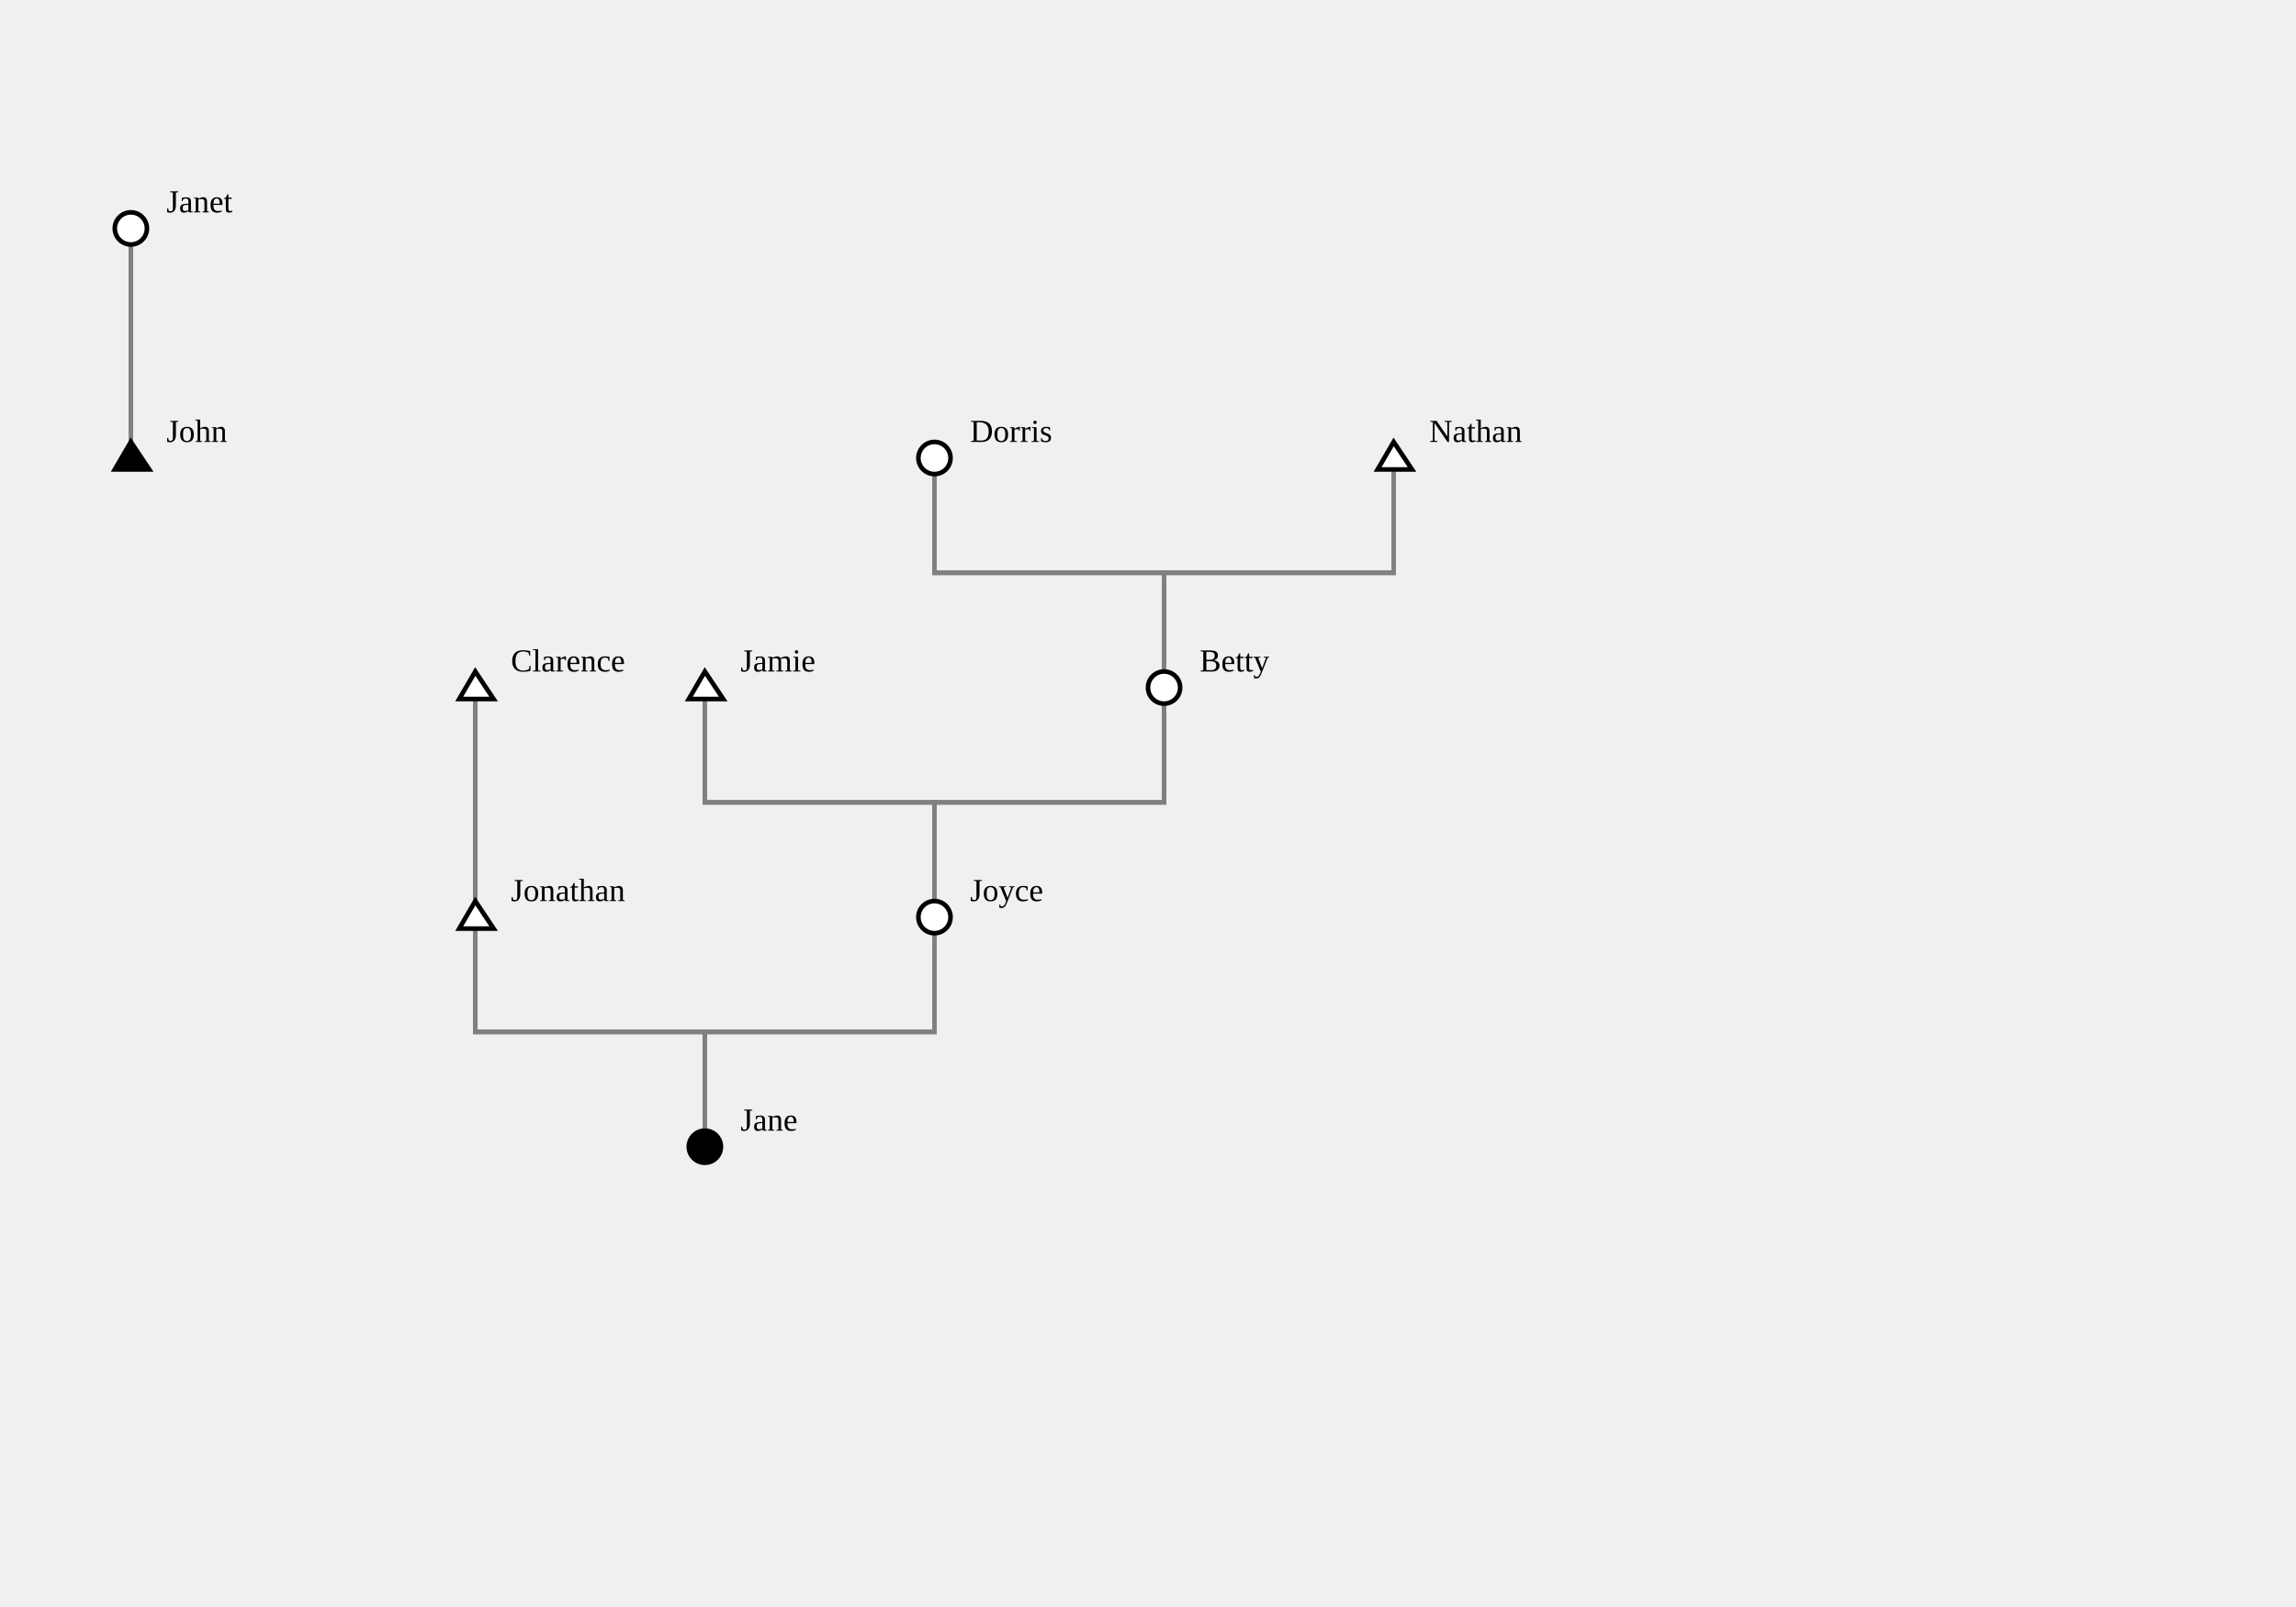
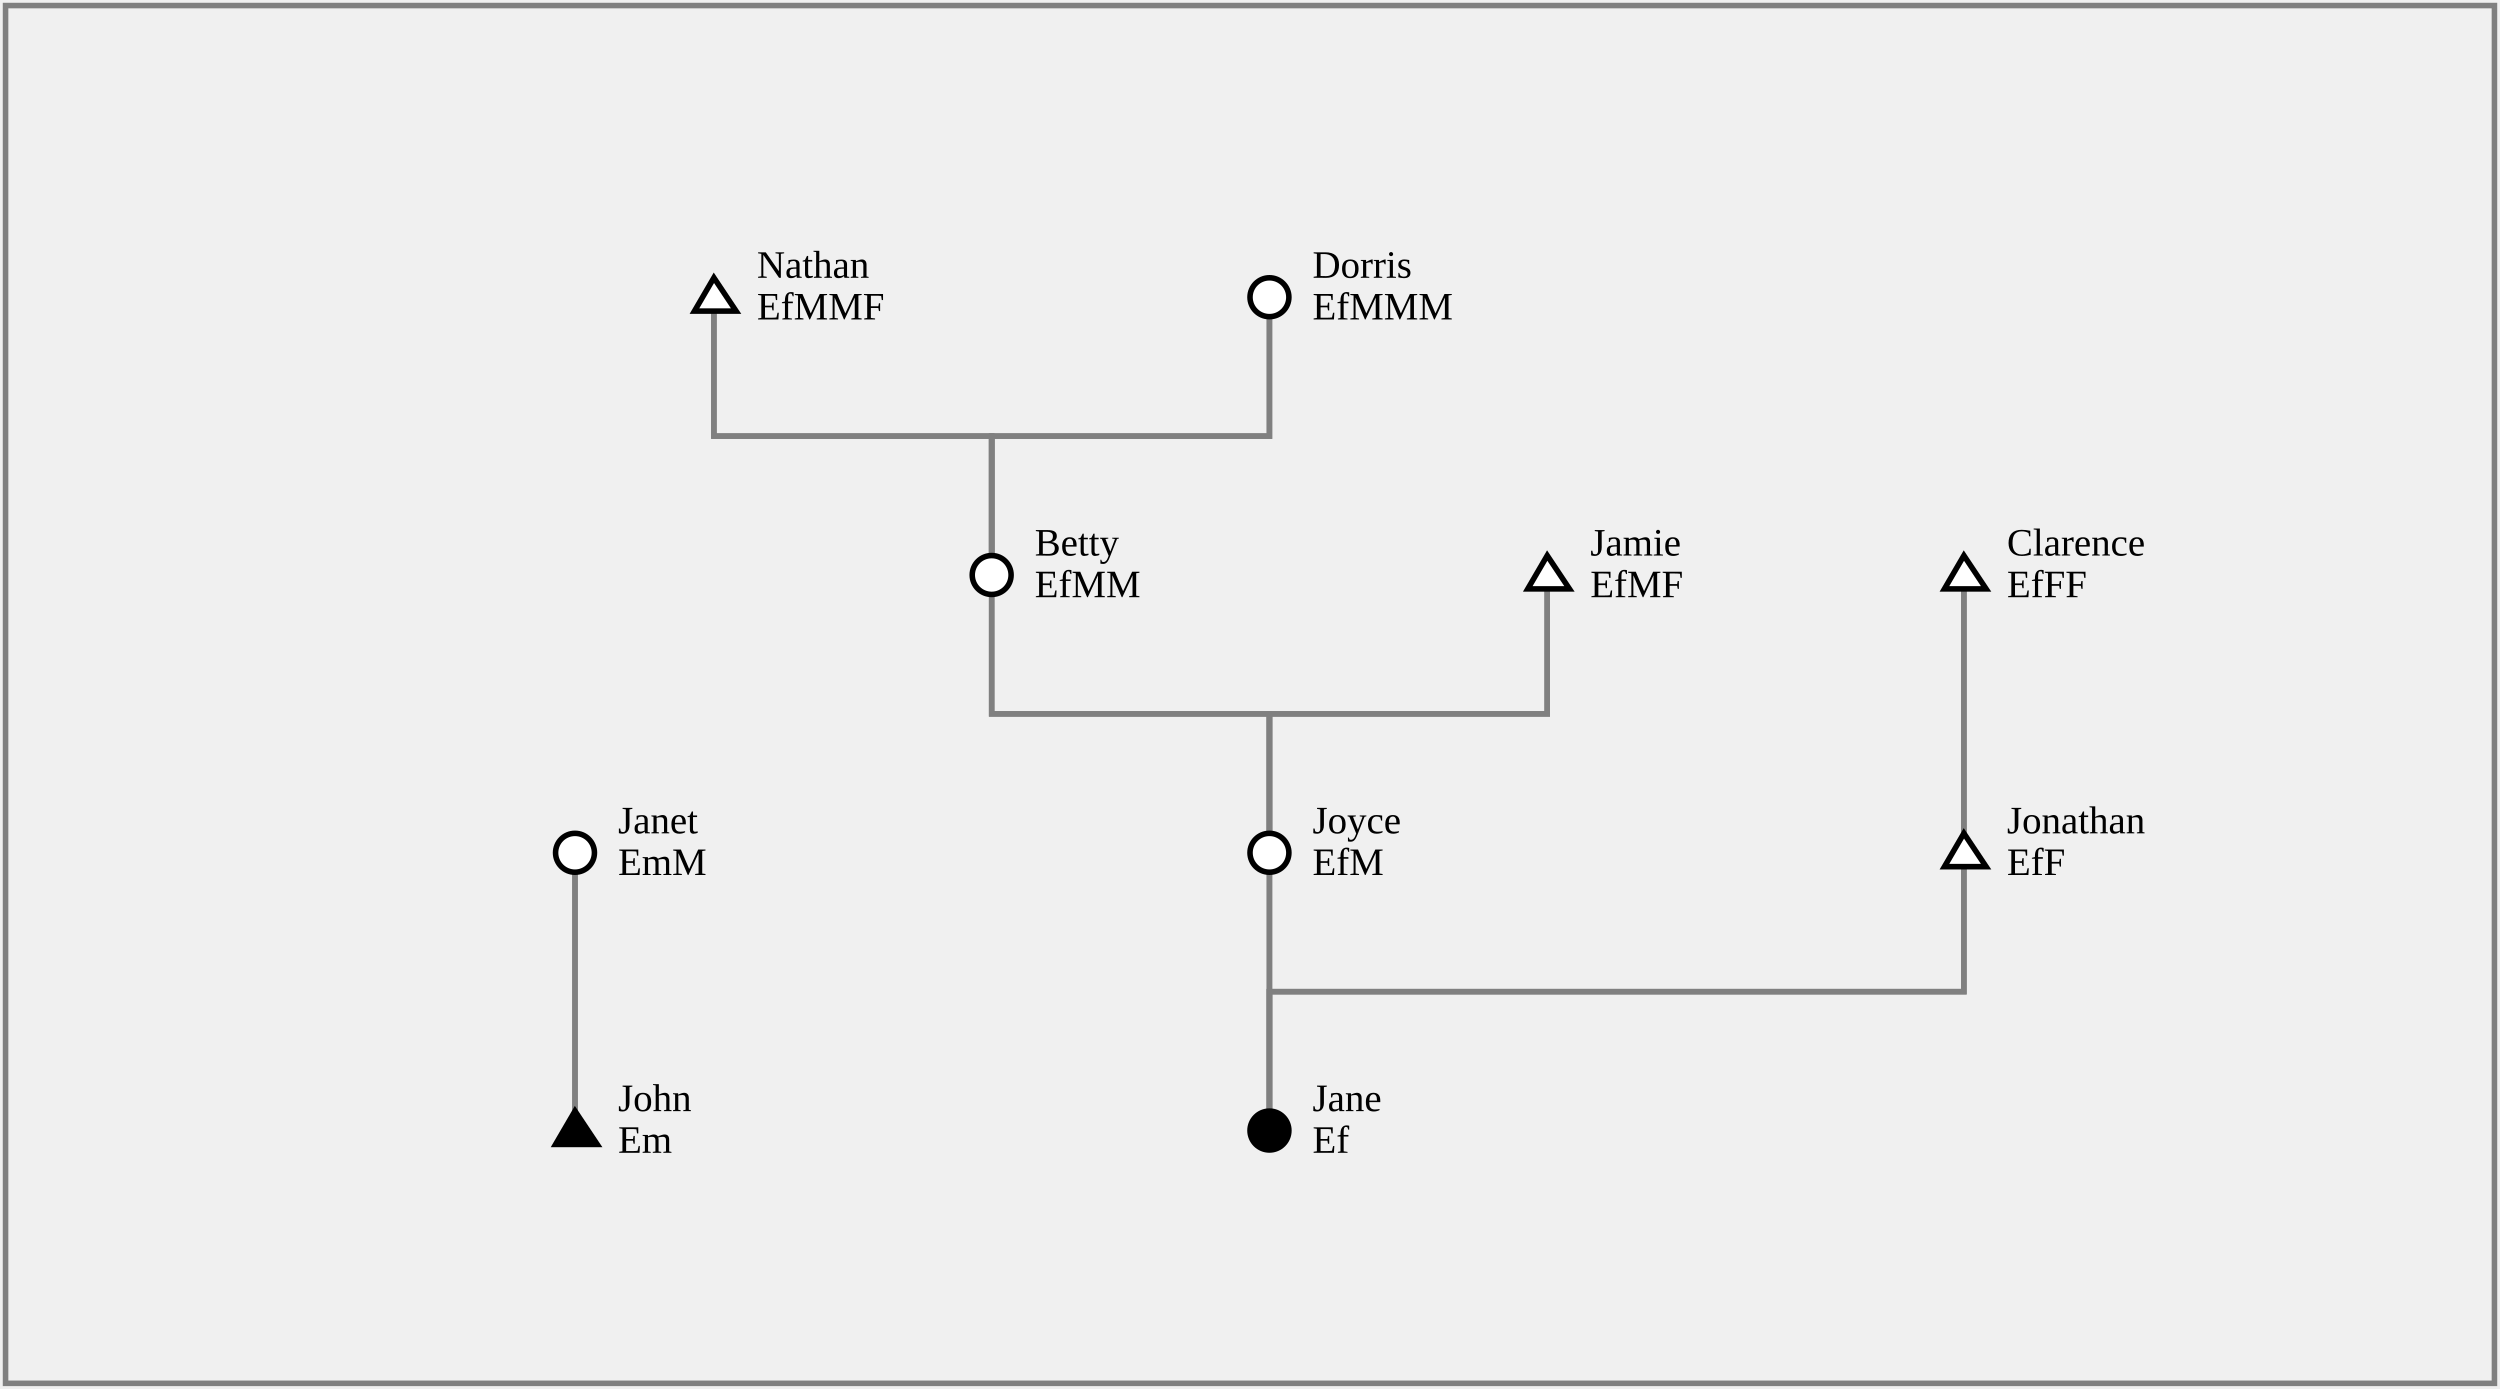
- <svg xmlns="http://www.w3.org/2000/svg" xmlns:ns1="kin" xmlns:ns3="http://mpi.nl/tla/kin" xmlns:xlink="http://www.w3.org/1999/xlink" contentScriptType="text/ecmascript" width="1000" zoomAndPan="magnify" contentStyleType="text/css" height="700" preserveAspectRatio="xMidYMid meet" version="1.0">
+ <svg xmlns="http://www.w3.org/2000/svg" xmlns:ns1="kin" xmlns:ns3="http://mpi.nl/tla/kin" xmlns:xlink="http://www.w3.org/1999/xlink" contentScriptType="text/ecmascript" width="900" zoomAndPan="magnify" contentStyleType="text/css" height="500" preserveAspectRatio="xMidYMid meet" version="1.0">
  <defs id="KinSymbols">
    <g id="circle">
      <circle r="7" stroke-width="2" height="15" cx="7" cy="7" stroke="black" />
    </g>
    <g id="square">
      <rect x="0" width="15" y="0" height="15" stroke-width="2" stroke="black" />
    </g>
    <g id="square45">
      <rect x="0" y="0" transform="rotate(-45 7 7)" width="15" height="15" stroke="black" stroke-width="2" />
    </g>
    <g id="rhombus">
      <rect x="0" y="0" transform="scale(1,2), rotate(-45 7 7)" width="15" height="15" stroke="black" stroke-width="2" />
    </g>
    <g id="union">
      <rect fill="white" x="0" width="15" y="0" height="15" stroke="none" />
      <line y2="2" stroke-width="5" x1="0" x2="15" y1="2" stroke="black" />
      <line y2="13" stroke-width="5" x1="0" x2="15" y1="13" stroke="black" />
    </g>
    <g id="triangle">
      <polygon points="7,0 0,12 15,12" stroke-width="2" stroke="black" />
    </g>
    <g id="equals">
      <polyline fill="white" stroke-width="2" points="21,14 -7,14 -7,0 21,0" stroke="black" />
    </g>
    <g id="cross">
      <polyline fill="none" stroke-width="2" points="0,0 14,14 7,7 0,14 14,0" stroke="black" />
    </g>
  </defs>
-   <g id="RelationGroup">
-     <g id="relation0">
-       <ns1:RelationEntities ego="EfMMM" lineType="sanguineLine" alter="EfMM" relationType="descendant" />
-       <defs>
-         <polyline fill="none" id="relation0Line" stroke-width="2" points="407.0,199.5 407.0,249.5 507.0,249.5 507.0,299.5" stroke="grey" />
-       </defs>
-       <use xlink:actuate="onLoad" xlink:type="simple" id="relation0Lineuse" xlink:show="embed" xlink:href="#relation0Line" />
-     </g>
-     <g id="relation1">
-       <ns1:RelationEntities ego="EfF" lineType="sanguineLine" alter="Ef" relationType="descendant" />
-       <defs>
-         <polyline fill="none" id="relation1Line" stroke-width="2" points="207.0,399.5 207.0,449.5 307.0,449.5 307.0,499.5" stroke="grey" />
-       </defs>
-       <use xlink:actuate="onLoad" xlink:type="simple" id="relation1Lineuse" xlink:show="embed" xlink:href="#relation1Line" />
-     </g>
-     <g id="relation2">
-       <ns1:RelationEntities ego="EfF" lineType="sanguineLine" alter="EfFF" relationType="ancestor" />
-       <defs>
-         <polyline fill="none" id="relation2Line" stroke-width="2" points="207.0,399.5 207.0,349.5 207.0,349.5 207.0,299.5" stroke="grey" />
-       </defs>
-       <use xlink:actuate="onLoad" xlink:type="simple" id="relation2Lineuse" xlink:show="embed" xlink:href="#relation2Line" />
-     </g>
-     <g id="relation3">
-       <ns1:RelationEntities ego="Em" lineType="sanguineLine" alter="EmM" relationType="ancestor" />
-       <defs>
-         <polyline fill="none" id="relation3Line" stroke-width="2" points="57.0,199.5 57.0,149.5 57.0,149.5 57.0,99.5" stroke="grey" />
-       </defs>
-       <use xlink:actuate="onLoad" xlink:type="simple" id="relation3Lineuse" xlink:show="embed" xlink:href="#relation3Line" />
-     </g>
-     <g id="relation4">
-       <ns1:RelationEntities ego="EfMM" lineType="sanguineLine" alter="EfM" relationType="descendant" />
-       <defs>
-         <polyline fill="none" id="relation4Line" stroke-width="2" points="507.0,299.5 507.0,349.5 407.0,349.5 407.0,399.5" stroke="grey" />
-       </defs>
-       <use xlink:actuate="onLoad" xlink:type="simple" id="relation4Lineuse" xlink:show="embed" xlink:href="#relation4Line" />
-     </g>
-     <g id="relation5">
-       <ns1:RelationEntities ego="EfMM" lineType="sanguineLine" alter="EfMMF" relationType="ancestor" />
-       <defs>
-         <polyline fill="none" id="relation5Line" stroke-width="2" points="507.0,299.5 507.0,249.5 607.0,249.5 607.0,199.5" stroke="grey" />
-       </defs>
-       <use xlink:actuate="onLoad" xlink:type="simple" id="relation5Lineuse" xlink:show="embed" xlink:href="#relation5Line" />
-     </g>
-     <g id="relation6">
-       <ns1:RelationEntities ego="EfMM" lineType="sanguineLine" alter="EfMMM" relationType="ancestor" />
-       <defs>
-         <polyline fill="none" id="relation6Line" stroke-width="2" points="507.0,299.5 507.0,249.5 407.0,249.5 407.0,199.5" stroke="grey" />
-       </defs>
-       <use xlink:actuate="onLoad" xlink:type="simple" id="relation6Lineuse" xlink:show="embed" xlink:href="#relation6Line" />
-     </g>
-     <g id="relation7">
-       <ns1:RelationEntities ego="EfFF" lineType="sanguineLine" alter="EfF" relationType="descendant" />
-       <defs>
-         <polyline fill="none" id="relation7Line" stroke-width="2" points="207.0,299.5 207.0,349.5 207.0,349.5 207.0,399.5" stroke="grey" />
-       </defs>
-       <use xlink:actuate="onLoad" xlink:type="simple" id="relation7Lineuse" xlink:show="embed" xlink:href="#relation7Line" />
-     </g>
-     <g id="relation8">
-       <ns1:RelationEntities ego="EfMMF" lineType="sanguineLine" alter="EfMM" relationType="descendant" />
-       <defs>
-         <polyline fill="none" id="relation8Line" stroke-width="2" points="607.0,199.5 607.0,249.5 507.0,249.5 507.0,299.5" stroke="grey" />
-       </defs>
-       <use xlink:actuate="onLoad" xlink:type="simple" id="relation8Lineuse" xlink:show="embed" xlink:href="#relation8Line" />
-     </g>
-     <g id="relation9">
-       <ns1:RelationEntities ego="EfM" lineType="sanguineLine" alter="Ef" relationType="descendant" />
-       <defs>
-         <polyline fill="none" id="relation9Line" stroke-width="2" points="407.0,399.5 407.0,449.5 307.0,449.5 307.0,499.5" stroke="grey" />
-       </defs>
-       <use xlink:actuate="onLoad" xlink:type="simple" id="relation9Lineuse" xlink:show="embed" xlink:href="#relation9Line" />
-     </g>
-     <g id="relation10">
-       <ns1:RelationEntities ego="EfM" lineType="sanguineLine" alter="EfMF" relationType="ancestor" />
-       <defs>
-         <polyline fill="none" id="relation10Line" stroke-width="2" points="407.0,399.5 407.0,349.5 307.0,349.5 307.0,299.5" stroke="grey" />
-       </defs>
-       <use xlink:actuate="onLoad" xlink:type="simple" id="relation10Lineuse" xlink:show="embed" xlink:href="#relation10Line" />
-     </g>
-     <g id="relation11">
-       <ns1:RelationEntities ego="EfM" lineType="sanguineLine" alter="EfMM" relationType="ancestor" />
-       <defs>
-         <polyline fill="none" id="relation11Line" stroke-width="2" points="407.0,399.5 407.0,349.5 507.0,349.5 507.0,299.5" stroke="grey" />
-       </defs>
-       <use xlink:actuate="onLoad" xlink:type="simple" id="relation11Lineuse" xlink:show="embed" xlink:href="#relation11Line" />
-     </g>
-     <g id="relation12">
-       <ns1:RelationEntities ego="EmM" lineType="sanguineLine" alter="Em" relationType="descendant" />
-       <defs>
-         <polyline fill="none" id="relation12Line" stroke-width="2" points="57.0,99.5 57.0,149.5 57.0,149.5 57.0,199.5" stroke="grey" />
-       </defs>
-       <use xlink:actuate="onLoad" xlink:type="simple" id="relation12Lineuse" xlink:show="embed" xlink:href="#relation12Line" />
-     </g>
-     <g id="relation13">
-       <ns1:RelationEntities ego="Ef" lineType="sanguineLine" alter="EfM" relationType="ancestor" />
-       <defs>
-         <polyline fill="none" id="relation13Line" stroke-width="2" points="307.0,499.5 307.0,449.5 407.0,449.5 407.0,399.5" stroke="grey" />
-       </defs>
-       <use xlink:actuate="onLoad" xlink:type="simple" id="relation13Lineuse" xlink:show="embed" xlink:href="#relation13Line" />
-     </g>
-     <g id="relation14">
-       <ns1:RelationEntities ego="Ef" lineType="sanguineLine" alter="EfF" relationType="ancestor" />
-       <defs>
-         <polyline fill="none" id="relation14Line" stroke-width="2" points="307.0,499.5 307.0,449.5 207.0,449.5 207.0,399.5" stroke="grey" />
-       </defs>
-       <use xlink:actuate="onLoad" xlink:type="simple" id="relation14Lineuse" xlink:show="embed" xlink:href="#relation14Line" />
-     </g>
-     <g id="relation15">
-       <ns1:RelationEntities ego="EfMF" lineType="sanguineLine" alter="EfM" relationType="descendant" />
-       <defs>
-         <polyline fill="none" id="relation15Line" stroke-width="2" points="307.0,299.5 307.0,349.5 407.0,349.5 407.0,399.5" stroke="grey" />
-       </defs>
-       <use xlink:actuate="onLoad" xlink:type="simple" id="relation15Lineuse" xlink:show="embed" xlink:href="#relation15Line" />
-     </g>
+   <g id="DiagramGroup" transform="translate(250, 300)">
+     <g id="GraphicsGroup" />
+     <g id="RelationGroup">
+       <g id="relation0">
+         <ns1:RelationEntities ns1:ego="tid_05e7a7a338a870db63e9c785c0dd9cd4" ns1:lineType="sanguineLine" ns1:alter="tid_2aaf9aa1260c9accfb61f2ef93495506" ns1:relationType="descendant" />
+         <defs>
+           <polyline fill="none" id="relation0Line" stroke-width="2" points="7,-193 7,-143 107,-143 107,-93 " stroke="grey" />
+         </defs>
+         <use xlink:actuate="onLoad" xlink:type="simple" id="relation0Lineuse" xlink:show="embed" xlink:href="#relation0Line" />
+       </g>
+       <g id="relation1">
+         <ns1:RelationEntities ns1:ego="tid_97ea1a9e9963e004d0446e285586c2f3" ns1:lineType="sanguineLine" ns1:alter="tid_40d704b49735547b6581978331e37b9f" ns1:relationType="descendant" />
+         <defs>
+           <polyline fill="none" id="relation1Line" stroke-width="2" points="207,7 207,57 207,57 207,107 " stroke="grey" />
+         </defs>
+         <use xlink:actuate="onLoad" xlink:type="simple" id="relation1Lineuse" xlink:show="embed" xlink:href="#relation1Line" />
+       </g>
+       <g id="relation2">
+         <ns1:RelationEntities ns1:ego="tid_97ea1a9e9963e004d0446e285586c2f3" ns1:lineType="sanguineLine" ns1:alter="tid_0d73fd2a1544686ea95a45c230e7fbc9" ns1:relationType="ancestor" />
+         <defs>
+           <polyline fill="none" id="relation2Line" stroke-width="2" points="207,7 207,-43 307,-43 307,-93 " stroke="grey" />
+         </defs>
+         <use xlink:actuate="onLoad" xlink:type="simple" id="relation2Lineuse" xlink:show="embed" xlink:href="#relation2Line" />
+       </g>
+       <g id="relation3">
+         <ns1:RelationEntities ns1:ego="tid_97ea1a9e9963e004d0446e285586c2f3" ns1:lineType="sanguineLine" ns1:alter="tid_2aaf9aa1260c9accfb61f2ef93495506" ns1:relationType="ancestor" />
+         <defs>
+           <polyline fill="none" id="relation3Line" stroke-width="2" points="207,7 207,-43 107,-43 107,-93 " stroke="grey" />
+         </defs>
+         <use xlink:actuate="onLoad" xlink:type="simple" id="relation3Lineuse" xlink:show="embed" xlink:href="#relation3Line" />
+       </g>
+       <g id="relation4">
+         <ns1:RelationEntities ns1:ego="tid_40d704b49735547b6581978331e37b9f" ns1:lineType="sanguineLine" ns1:alter="tid_97ea1a9e9963e004d0446e285586c2f3" ns1:relationType="ancestor" />
+         <defs>
+           <polyline fill="none" id="relation4Line" stroke-width="2" points="207,107 207,57 207,57 207,7 " stroke="grey" />
+         </defs>
+         <use xlink:actuate="onLoad" xlink:type="simple" id="relation4Lineuse" xlink:show="embed" xlink:href="#relation4Line" />
+       </g>
+       <g id="relation5">
+         <ns1:RelationEntities ns1:ego="tid_40d704b49735547b6581978331e37b9f" ns1:lineType="sanguineLine" ns1:alter="tid_9e935fabbeac6a0ca0713233363a87bc" ns1:relationType="ancestor" />
+         <defs>
+           <polyline fill="none" id="relation5Line" stroke-width="2" points="207,107 207,57 457,57 457,7 " stroke="grey" />
+         </defs>
+         <use xlink:actuate="onLoad" xlink:type="simple" id="relation5Lineuse" xlink:show="embed" xlink:href="#relation5Line" />
+       </g>
+       <g id="relation6">
+         <ns1:RelationEntities ns1:ego="tid_9e935fabbeac6a0ca0713233363a87bc" ns1:lineType="sanguineLine" ns1:alter="tid_40d704b49735547b6581978331e37b9f" ns1:relationType="descendant" />
+         <defs>
+           <polyline fill="none" id="relation6Line" stroke-width="2" points="457,7 457,57 207,57 207,107 " stroke="grey" />
+         </defs>
+         <use xlink:actuate="onLoad" xlink:type="simple" id="relation6Lineuse" xlink:show="embed" xlink:href="#relation6Line" />
+       </g>
+       <g id="relation7">
+         <ns1:RelationEntities ns1:ego="tid_9e935fabbeac6a0ca0713233363a87bc" ns1:lineType="sanguineLine" ns1:alter="tid_46b13185378c62a7c710db91e9eecebf" ns1:relationType="ancestor" />
+         <defs>
+           <polyline fill="none" id="relation7Line" stroke-width="2" points="457,7 457,-43 457,-43 457,-93 " stroke="grey" />
+         </defs>
+         <use xlink:actuate="onLoad" xlink:type="simple" id="relation7Lineuse" xlink:show="embed" xlink:href="#relation7Line" />
+       </g>
+       <g id="relation8">
+         <ns1:RelationEntities ns1:ego="tid_cdb5b6b8d709d8865aa5e7497ed9c487" ns1:lineType="sanguineLine" ns1:alter="tid_2aaf9aa1260c9accfb61f2ef93495506" ns1:relationType="descendant" />
+         <defs>
+           <polyline fill="none" id="relation8Line" stroke-width="2" points="207,-193 207,-143 107,-143 107,-93 " stroke="grey" />
+         </defs>
+         <use xlink:actuate="onLoad" xlink:type="simple" id="relation8Lineuse" xlink:show="embed" xlink:href="#relation8Line" />
+       </g>
+       <g id="relation9">
+         <ns1:RelationEntities ns1:ego="tid_2aaf9aa1260c9accfb61f2ef93495506" ns1:lineType="sanguineLine" ns1:alter="tid_97ea1a9e9963e004d0446e285586c2f3" ns1:relationType="descendant" />
+         <defs>
+           <polyline fill="none" id="relation9Line" stroke-width="2" points="107,-93 107,-43 207,-43 207,7 " stroke="grey" />
+         </defs>
+         <use xlink:actuate="onLoad" xlink:type="simple" id="relation9Lineuse" xlink:show="embed" xlink:href="#relation9Line" />
+       </g>
+       <g id="relation10">
+         <ns1:RelationEntities ns1:ego="tid_2aaf9aa1260c9accfb61f2ef93495506" ns1:lineType="sanguineLine" ns1:alter="tid_05e7a7a338a870db63e9c785c0dd9cd4" ns1:relationType="ancestor" />
+         <defs>
+           <polyline fill="none" id="relation10Line" stroke-width="2" points="107,-93 107,-143 7,-143 7,-193 " stroke="grey" />
+         </defs>
+         <use xlink:actuate="onLoad" xlink:type="simple" id="relation10Lineuse" xlink:show="embed" xlink:href="#relation10Line" />
+       </g>
+       <g id="relation11">
+         <ns1:RelationEntities ns1:ego="tid_2aaf9aa1260c9accfb61f2ef93495506" ns1:lineType="sanguineLine" ns1:alter="tid_cdb5b6b8d709d8865aa5e7497ed9c487" ns1:relationType="ancestor" />
+         <defs>
+           <polyline fill="none" id="relation11Line" stroke-width="2" points="107,-93 107,-143 207,-143 207,-193 " stroke="grey" />
+         </defs>
+         <use xlink:actuate="onLoad" xlink:type="simple" id="relation11Lineuse" xlink:show="embed" xlink:href="#relation11Line" />
+       </g>
+       <g id="relation12">
+         <ns1:RelationEntities ns1:ego="tid_f91e4c5a6597678aab062196d90873dc" ns1:lineType="sanguineLine" ns1:alter="tid_fe048c72b4270e258b68215beb5ce79a" ns1:relationType="descendant" />
+         <defs>
+           <polyline fill="none" id="relation12Line" stroke-width="2" points="-43,7 -43,57 -43,57 -43,107 " stroke="grey" />
+         </defs>
+         <use xlink:actuate="onLoad" xlink:type="simple" id="relation12Lineuse" xlink:show="embed" xlink:href="#relation12Line" />
+       </g>
+       <g id="relation13">
+         <ns1:RelationEntities ns1:ego="tid_0d73fd2a1544686ea95a45c230e7fbc9" ns1:lineType="sanguineLine" ns1:alter="tid_97ea1a9e9963e004d0446e285586c2f3" ns1:relationType="descendant" />
+         <defs>
+           <polyline fill="none" id="relation13Line" stroke-width="2" points="307,-93 307,-43 207,-43 207,7 " stroke="grey" />
+         </defs>
+         <use xlink:actuate="onLoad" xlink:type="simple" id="relation13Lineuse" xlink:show="embed" xlink:href="#relation13Line" />
+       </g>
+       <g id="relation14">
+         <ns1:RelationEntities ns1:ego="tid_fe048c72b4270e258b68215beb5ce79a" ns1:lineType="sanguineLine" ns1:alter="tid_f91e4c5a6597678aab062196d90873dc" ns1:relationType="ancestor" />
+         <defs>
+           <polyline fill="none" id="relation14Line" stroke-width="2" points="-43,107 -43,57 -43,57 -43,7 " stroke="grey" />
+         </defs>
+         <use xlink:actuate="onLoad" xlink:type="simple" id="relation14Lineuse" xlink:show="embed" xlink:href="#relation14Line" />
+       </g>
+       <g id="relation15">
+         <ns1:RelationEntities ns1:ego="tid_46b13185378c62a7c710db91e9eecebf" ns1:lineType="sanguineLine" ns1:alter="tid_9e935fabbeac6a0ca0713233363a87bc" ns1:relationType="descendant" />
+         <defs>
+           <polyline fill="none" id="relation15Line" stroke-width="2" points="457,-93 457,-43 457,-43 457,7 " stroke="grey" />
+         </defs>
+         <use xlink:actuate="onLoad" xlink:type="simple" id="relation15Lineuse" xlink:show="embed" xlink:href="#relation15Line" />
+       </g>
+     </g>
+     <g id="EntityGroup">
+       <g id="tid_05e7a7a338a870db63e9c785c0dd9cd4" ns3:kintype="EfMMF" transform="translate(0.0, -200.0)" ns3:path="">
+         <use fill="white" xlink:href="#triangle" xlink:type="simple" xlink:actuate="onLoad" id="tid_05e7a7a338a870db63e9c785c0dd9cd4:symbol" stroke="black" xlink:show="embed" stroke-width="2" />
+         <text x="22.5" fill="black" font-size="14" stroke-width="0" y="0">Nathan</text>
+         <text x="22.5" fill="black" font-size="14" stroke-width="0" y="15">EfMMF</text>
+       </g>
+       <g id="tid_97ea1a9e9963e004d0446e285586c2f3" ns3:kintype="EfM" transform="translate(200.0, 0.0)" ns3:path="">
+         <use fill="white" xlink:href="#circle" xlink:type="simple" xlink:actuate="onLoad" id="tid_97ea1a9e9963e004d0446e285586c2f3:symbol" stroke="black" xlink:show="embed" stroke-width="2" />
+         <text x="22.5" fill="black" font-size="14" stroke-width="0" y="0">Joyce</text>
+         <text x="22.5" fill="black" font-size="14" stroke-width="0" y="15">EfM</text>
+       </g>
+       <g id="tid_40d704b49735547b6581978331e37b9f" ns3:kintype="Ef" transform="translate(200.0, 100.0)" ns3:path="">
+         <use fill="black" xlink:href="#circle" xlink:type="simple" xlink:actuate="onLoad" id="tid_40d704b49735547b6581978331e37b9f:symbol" stroke="black" xlink:show="embed" stroke-width="2" />
+         <text x="22.5" fill="black" font-size="14" stroke-width="0" y="0">Jane</text>
+         <text x="22.5" fill="black" font-size="14" stroke-width="0" y="15">Ef</text>
+       </g>
+       <g id="tid_9e935fabbeac6a0ca0713233363a87bc" ns3:kintype="EfF" transform="translate(450.0, 0.0)" ns3:path="">
+         <use fill="white" xlink:href="#triangle" xlink:type="simple" xlink:actuate="onLoad" id="tid_9e935fabbeac6a0ca0713233363a87bc:symbol" stroke="black" xlink:show="embed" stroke-width="2" />
+         <text x="22.5" fill="black" font-size="14" stroke-width="0" y="0">Jonathan</text>
+         <text x="22.5" fill="black" font-size="14" stroke-width="0" y="15">EfF</text>
+       </g>
+       <g id="tid_cdb5b6b8d709d8865aa5e7497ed9c487" ns3:kintype="EfMMM" transform="translate(200.0, -200.0)" ns3:path="">
+         <use fill="white" xlink:href="#circle" xlink:type="simple" xlink:actuate="onLoad" id="tid_cdb5b6b8d709d8865aa5e7497ed9c487:symbol" stroke="black" xlink:show="embed" stroke-width="2" />
+         <text x="22.5" fill="black" font-size="14" stroke-width="0" y="0">Dorris</text>
+         <text x="22.5" fill="black" font-size="14" stroke-width="0" y="15">EfMMM</text>
+       </g>
+       <g id="tid_2aaf9aa1260c9accfb61f2ef93495506" ns3:kintype="EfMM" transform="translate(100.0, -100.0)" ns3:path="">
+         <use fill="white" xlink:href="#circle" xlink:type="simple" xlink:actuate="onLoad" id="tid_2aaf9aa1260c9accfb61f2ef93495506:symbol" stroke="black" xlink:show="embed" stroke-width="2" />
+         <text x="22.5" fill="black" font-size="14" stroke-width="0" y="0">Betty</text>
+         <text x="22.5" fill="black" font-size="14" stroke-width="0" y="15">EfMM</text>
+       </g>
+       <g id="tid_f91e4c5a6597678aab062196d90873dc" ns3:kintype="EmM" transform="translate(-50.0, 0.0)" ns3:path="">
+         <use fill="white" xlink:href="#circle" xlink:type="simple" xlink:actuate="onLoad" id="tid_f91e4c5a6597678aab062196d90873dc:symbol" stroke="black" xlink:show="embed" stroke-width="2" />
+         <text x="22.5" fill="black" font-size="14" stroke-width="0" y="0">Janet</text>
+         <text x="22.5" fill="black" font-size="14" stroke-width="0" y="15">EmM</text>
+       </g>
+       <g id="tid_0d73fd2a1544686ea95a45c230e7fbc9" ns3:kintype="EfMF" transform="translate(300.0, -100.0)" ns3:path="">
+         <use fill="white" xlink:href="#triangle" xlink:type="simple" xlink:actuate="onLoad" id="tid_0d73fd2a1544686ea95a45c230e7fbc9:symbol" stroke="black" xlink:show="embed" stroke-width="2" />
+         <text x="22.5" fill="black" font-size="14" stroke-width="0" y="0">Jamie</text>
+         <text x="22.5" fill="black" font-size="14" stroke-width="0" y="15">EfMF</text>
+       </g>
+       <g id="tid_fe048c72b4270e258b68215beb5ce79a" ns3:kintype="Em" transform="translate(-50.0, 100.0)" ns3:path="">
+         <use fill="black" xlink:href="#triangle" xlink:type="simple" xlink:actuate="onLoad" id="tid_fe048c72b4270e258b68215beb5ce79a:symbol" stroke="black" xlink:show="embed" stroke-width="2" />
+         <text x="22.5" fill="black" font-size="14" stroke-width="0" y="0">John</text>
+         <text x="22.5" fill="black" font-size="14" stroke-width="0" y="15">Em</text>
+       </g>
+       <g id="tid_46b13185378c62a7c710db91e9eecebf" ns3:kintype="EfFF" transform="translate(450.0, -100.0)" ns3:path="">
+         <use fill="white" xlink:href="#triangle" xlink:type="simple" xlink:actuate="onLoad" id="tid_46b13185378c62a7c710db91e9eecebf:symbol" stroke="black" xlink:show="embed" stroke-width="2" />
+         <text x="22.5" fill="black" font-size="14" stroke-width="0" y="0">Clarence</text>
+         <text x="22.5" fill="black" font-size="14" stroke-width="0" y="15">EfFF</text>
+       </g>
+     </g>
+     <g id="LabelsGroup" />
+     <rect x="-248.0" y="-298.0" fill="none" width="896.0" id="PageBorder" height="496.0" stroke="grey" stroke-width="2" />
  </g>
-   <g id="EntityGroup">
-     <g id="EfMMM" ns3:kintype="EfMMM" transform="translate(400.0, 192.5)" ns3:path="">
-       <use fill="white" xlink:href="#circle" xlink:type="simple" xlink:actuate="onLoad" id="EfMMMsymbol" stroke="black" xlink:show="embed" stroke-width="2" />
-       <text x="22.5" fill="black" font-size="14" stroke-width="0" y="0">Dorris</text>
-     </g>
-     <g id="EfF" ns3:kintype="EfF" transform="translate(200.0, 392.5)" ns3:path="">
-       <use fill="white" xlink:href="#triangle" xlink:type="simple" xlink:actuate="onLoad" id="EfFsymbol" stroke="black" xlink:show="embed" stroke-width="2" />
-       <text x="22.5" fill="black" font-size="14" stroke-width="0" y="0">Jonathan</text>
-     </g>
-     <g id="Em" ns3:kintype="Em" transform="translate(50.0, 192.5)" ns3:path="">
-       <use fill="black" xlink:href="#triangle" xlink:type="simple" xlink:actuate="onLoad" id="Emsymbol" stroke="black" xlink:show="embed" stroke-width="2" />
-       <text x="22.5" fill="black" font-size="14" stroke-width="0" y="0">John</text>
-     </g>
-     <g id="EfMM" ns3:kintype="EfMM" transform="translate(500.0, 292.5)" ns3:path="">
-       <use fill="white" xlink:href="#circle" xlink:type="simple" xlink:actuate="onLoad" id="EfMMsymbol" stroke="black" xlink:show="embed" stroke-width="2" />
-       <text x="22.5" fill="black" font-size="14" stroke-width="0" y="0">Betty</text>
-     </g>
-     <g id="EfFF" ns3:kintype="EfFF" transform="translate(200.0, 292.5)" ns3:path="">
-       <use fill="white" xlink:href="#triangle" xlink:type="simple" xlink:actuate="onLoad" id="EfFFsymbol" stroke="black" xlink:show="embed" stroke-width="2" />
-       <text x="22.5" fill="black" font-size="14" stroke-width="0" y="0">Clarence</text>
-     </g>
-     <g id="EfMMF" ns3:kintype="EfMMF" transform="translate(600.0, 192.5)" ns3:path="">
-       <use fill="white" xlink:href="#triangle" xlink:type="simple" xlink:actuate="onLoad" id="EfMMFsymbol" stroke="black" xlink:show="embed" stroke-width="2" />
-       <text x="22.5" fill="black" font-size="14" stroke-width="0" y="0">Nathan</text>
-     </g>
-     <g id="EfM" ns3:kintype="EfM" transform="translate(400.0, 392.5)" ns3:path="">
-       <use fill="white" xlink:href="#circle" xlink:type="simple" xlink:actuate="onLoad" id="EfMsymbol" stroke="black" xlink:show="embed" stroke-width="2" />
-       <text x="22.5" fill="black" font-size="14" stroke-width="0" y="0">Joyce</text>
-     </g>
-     <g id="EmM" ns3:kintype="EmM" transform="translate(50.0, 92.5)" ns3:path="">
-       <use fill="white" xlink:href="#circle" xlink:type="simple" xlink:actuate="onLoad" id="EmMsymbol" stroke="black" xlink:show="embed" stroke-width="2" />
-       <text x="22.5" fill="black" font-size="14" stroke-width="0" y="0">Janet</text>
-     </g>
-     <g id="Ef" ns3:kintype="Ef" transform="translate(300.0, 492.5)" ns3:path="">
-       <use fill="black" xlink:href="#circle" xlink:type="simple" xlink:actuate="onLoad" id="Efsymbol" stroke="black" xlink:show="embed" stroke-width="2" />
-       <text x="22.5" fill="black" font-size="14" stroke-width="0" y="0">Jane</text>
-     </g>
-     <g id="EfMF" ns3:kintype="EfMF" transform="translate(300.0, 292.5)" ns3:path="">
-       <use fill="white" xlink:href="#triangle" xlink:type="simple" xlink:actuate="onLoad" id="EfMFsymbol" stroke="black" xlink:show="embed" stroke-width="2" />
-       <text x="22.5" fill="black" font-size="14" stroke-width="0" y="0">Jamie</text>
-     </g>
-   </g>
-   <g id="LabelsGroup" />
  <ns3:KinDiagramData>
    <ns3:KinTypeString>Ef:Jane</ns3:KinTypeString>
    <ns3:KinTypeString>EfM:Joyce</ns3:KinTypeString>
+     <ns3:KinTypeString>EfF:Jonathan</ns3:KinTypeString>
    <ns3:KinTypeString>EfMF:Jamie</ns3:KinTypeString>
    <ns3:KinTypeString>EfFF:Clarence</ns3:KinTypeString>
-     <ns3:KinTypeString>EfF:Jonathan</ns3:KinTypeString>
+     <ns3:KinTypeString>EfMM:Betty</ns3:KinTypeString>
    <ns3:KinTypeString>EfMMF:Nathan</ns3:KinTypeString>
-     <ns3:KinTypeString>EfMM:Betty</ns3:KinTypeString>
    <ns3:KinTypeString>EfMMM:Dorris</ns3:KinTypeString>
    <ns3:KinTypeString>Em:John</ns3:KinTypeString>
    <ns3:KinTypeString>EmM:Janet</ns3:KinTypeString>
    <ns3:KinTypeString>#Ef:Jane</ns3:KinTypeString>
    <ns3:KinTypeString>#Ef:Jane:M:Joyce</ns3:KinTypeString>
    <ns3:KinTypeString>#Ef:Jane:M:Joyce:F:Jamie</ns3:KinTypeString>
    <ns3:KinTypeString>#Ef:Jane:F:Jonathan:F:Clarence</ns3:KinTypeString>
    <ns3:KinTypeString>#Ef:Jane:F:Jonathan</ns3:KinTypeString>
    <ns3:KinTypeString>#Ef:Jane:M:Joyce:M:Betty:F:Nathan</ns3:KinTypeString>
    <ns3:KinTypeString>#Ef:Jane:M:Joyce:M:Betty</ns3:KinTypeString>
    <ns3:KinTypeString>#Ef:Jane:M:Joyce:M:Betty:M:Dorris</ns3:KinTypeString>
    <ns3:KinTypeString>#Em:John</ns3:KinTypeString>
-     <ns3:KinTypeString>#Em:John:M:Janet</ns3:KinTypeString>
+     <ns3:KinTypeString>#Em:John:M:Janet </ns3:KinTypeString>
    <ns3:IndexParameters>
      <ns3:LabelFields>
        <ns3:IndexerParam ns3:XPath="*:Kinnate/*:Entity/*:Name" />
        <ns3:IndexerParam ns3:XPath="*:Kinnate/*:Gedcom/*:Entity/*:NAME/*:NAME" />
        <ns3:IndexerParam ns3:XPath="*:Kinnate/*:Gedcom/*:Entity[*:GedcomType='FAM']/*:GedcomType" />
        <ns3:IndexerParam ns3:XPath="*:Kinnate/*:Gedcom/*:Entity/*:Text" />
        <ns3:IndexerParam ns3:XPath="*:Kinnate/*:Gedcom/*:Entity/*:NAME/*:NPFX" />
        <ns3:IndexerParam ns3:XPath="*:Kinnate/*:Gedcom/*:Entity/*:NoteText" />
      </ns3:LabelFields>
      <ns3:SymbolFieldsFields>
        <ns3:IndexerParam ns3:XPath="*:Kinnate/*:Gedcom/*:Entity[*:SEX='M']" ns3:Value="triangle" />
        <ns3:IndexerParam ns3:XPath="*:Kinnate/*:Gedcom/*:Entity[*:SEX='F']" ns3:Value="circle" />
        <ns3:IndexerParam ns3:XPath="*:Kinnate/*:Gedcom/*:Entity[*:GedcomType='FAM']" ns3:Value="union" />
      </ns3:SymbolFieldsFields>
-       <ns3:AncestorFields>
-         <ns3:IndexerParam ns3:XPath="Kinnate.Gedcom.Entity.FAMC" />
-         <ns3:IndexerParam ns3:XPath="Kinnate.Gedcom.Entity.BIRT.FAMC" />
-         <ns3:IndexerParam ns3:XPath="Kinnate.Gedcom.Entity.CHR.FAMC" />
-         <ns3:IndexerParam ns3:XPath="Kinnate.Gedcom.Entity.ADOP.FAMC" />
-         <ns3:IndexerParam ns3:XPath="Kinnate.Gedcom.Entity.SLGC.FAMC" />
-         <ns3:IndexerParam ns3:XPath="Kinnate.Gedcom.Entity.HUSB" />
-         <ns3:IndexerParam ns3:XPath="Kinnate.Gedcom.Entity.WIFE" />
-         <ns3:IndexerParam ns3:XPath="ancestor" />
-       </ns3:AncestorFields>
-       <ns3:DecendantFields>
-         <ns3:IndexerParam ns3:XPath="Kinnate.Gedcom.Entity.CHIL" />
-         <ns3:IndexerParam ns3:XPath="Kinnate.Gedcom.Entity.FAMS" />
-         <ns3:IndexerParam ns3:XPath="descendant" />
-       </ns3:DecendantFields>
+       <ns3:DefaultSymbol>square</ns3:DefaultSymbol>
    </ns3:IndexParameters>
-     <ns3:KinTermGroup ns3:Show="true" ns3:GroupColour="blue" ns3:GroupName="English terms" ns3:Generate="false">
+     <ns3:KinTermGroup ns3:Show="true" ns3:GroupColour="#0000FF" ns3:GroupName="English terms" ns3:Generate="false">
      <ns3:KinTerm ns3:Term="Grand Mother" ns3:Alter="MM" />
      <ns3:KinTerm ns3:Term="Aunt" ns3:Alter="MZ|FZ" />
      <ns3:KinTerm ns3:Term="Uncle" ns3:Alter="MB|FB" />
      <ns3:KinTerm ns3:Term="Grand Father" ns3:Alter="FF" />
    </ns3:KinTermGroup>
-     <ns3:KinTermGroup ns3:Show="true" ns3:GroupColour="cyan" ns3:GroupName="Hawaiian Kin Terms" ns3:GroupDescription="http://umanitoba.ca/faculties/arts/anthropology/tutor/kinterms/hawaiian.html" ns3:Generate="false">
+     <ns3:KinTermGroup ns3:Show="true" ns3:GroupColour="#0000FF" ns3:GroupName="Hawaiian Kin Terms" ns3:GroupDescription="http://umanitoba.ca/faculties/arts/anthropology/tutor/kinterms/hawaiian.html" ns3:Generate="false">
      <ns3:KinTerm ns3:Term="Makuakane" ns3:Description="Father, Uncle" ns3:Alter="F|FB|MB" />
      <ns3:KinTerm ns3:Term="Makuahini" ns3:Description="Mother, Aunt" ns3:Alter="M|MZ|FZ" />
      <ns3:KinTerm ns3:Term="Kaikua'ana" ns3:Description="" ns3:Alter="E(male)B|E(male)FBS|E(male)FZS|E(male)MBS|E(male)MZS" />
      <ns3:KinTerm ns3:Term="Kaikua'ana" ns3:Description="Brother/Sister, Cousin" ns3:Alter="E(female)Z|E(female)FBD|E(female)FZD|E(female)MBD|E(female)MZD" />
      <ns3:KinTerm ns3:Term="Kaikuane" ns3:Description="Brother, Cousin" ns3:Alter="E(female)B|E(female)FBS|E(female)FZS|E(female)MBS|E(female)MZS" />
      <ns3:KinTerm ns3:Term="Kaikuane" ns3:Description="Sister, Cousin" ns3:Alter="E(male)Z|E(male)FBD|E(male)FZD|E(male)MBD|E(male)MZD" />
      <ns3:KinTerm ns3:Term="Keikikane" ns3:Description="Son, Nephew" ns3:Alter="S|BS|ZS" />
      <ns3:KinTerm ns3:Term="Keikamahini" ns3:Description="Daughter, Niece" ns3:Alter="D|BD|ZD" />
    </ns3:KinTermGroup>
    <ns3:ShowLabels>true</ns3:ShowLabels>
-     <ns3:ShowKinTypeLabels>false</ns3:ShowKinTypeLabels>
+     <ns3:ShowKinTypeLabels>true</ns3:ShowKinTypeLabels>
    <ns3:ShowKinTermLabels>false</ns3:ShowKinTermLabels>
    <ns3:ShowKinTermLines>true</ns3:ShowKinTermLines>
    <ns3:SnapToGrid>true</ns3:SnapToGrid>
    <ns3:ShowSanguineLines>true</ns3:ShowSanguineLines>
    <ns3:ShowArchiveLinks>false</ns3:ShowArchiveLinks>
+     <ns3:HighlightRelationLines>true</ns3:HighlightRelationLines>
+     <ns3:ShowDiagramBorder>true</ns3:ShowDiagramBorder>
    <ns3:EntityData>
-       <ns3:EntityArray>
-         <Identifier>EfMMM</Identifier>
-         <KinType>EfMMM</KinType>
-         <isEgo>false</isEgo>
-         <Labels />
-         <Relations>
-           <Relation>
-             <generationalDistance>0</generationalDistance>
-             <Identifier>EfMM</Identifier>
-             <Type>descendant</Type>
-             <Line>sanguineLine</Line>
-           </Relation>
-         </Relations>
-         <isVisible>true</isVisible>
-         <xPos>2</xPos>
-       </ns3:EntityArray>
-       <ns3:EntityArray>
-         <Identifier>EfF</Identifier>
-         <KinType>EfF</KinType>
-         <isEgo>false</isEgo>
-         <Labels />
-         <Relations>
-           <Relation>
-             <generationalDistance>0</generationalDistance>
-             <Identifier>Ef</Identifier>
-             <Type>descendant</Type>
-             <Line>sanguineLine</Line>
-           </Relation>
-           <Relation>
-             <generationalDistance>0</generationalDistance>
-             <Identifier>EfFF</Identifier>
-             <Type>ancestor</Type>
-             <Line>sanguineLine</Line>
-           </Relation>
-         </Relations>
-         <isVisible>true</isVisible>
-         <xPos>0</xPos>
-       </ns3:EntityArray>
-       <ns3:EntityArray>
-         <Identifier>Em</Identifier>
-         <KinType>Em</KinType>
-         <isEgo>true</isEgo>
-         <Labels />
-         <Relations>
-           <Relation>
-             <generationalDistance>0</generationalDistance>
-             <Identifier>EmM</Identifier>
-             <Type>ancestor</Type>
-             <Line>sanguineLine</Line>
-           </Relation>
-         </Relations>
-         <isVisible>true</isVisible>
-         <xPos>1</xPos>
-       </ns3:EntityArray>
-       <ns3:EntityArray>
-         <Identifier>EfMM</Identifier>
-         <KinType>EfMM</KinType>
-         <isEgo>false</isEgo>
-         <Labels />
-         <Relations>
-           <Relation>
-             <generationalDistance>0</generationalDistance>
-             <Identifier>EfM</Identifier>
-             <Type>descendant</Type>
-             <Line>sanguineLine</Line>
-           </Relation>
-           <Relation>
-             <generationalDistance>0</generationalDistance>
-             <Identifier>EfMMF</Identifier>
-             <Type>ancestor</Type>
-             <Line>sanguineLine</Line>
-           </Relation>
-           <Relation>
-             <generationalDistance>0</generationalDistance>
-             <Identifier>EfMMM</Identifier>
-             <Type>ancestor</Type>
-             <Line>sanguineLine</Line>
-           </Relation>
-         </Relations>
-         <isVisible>true</isVisible>
-         <xPos>2</xPos>
-       </ns3:EntityArray>
-       <ns3:EntityArray>
-         <Identifier>EfFF</Identifier>
-         <KinType>EfFF</KinType>
-         <isEgo>false</isEgo>
-         <Labels />
-         <Relations>
-           <Relation>
-             <generationalDistance>0</generationalDistance>
-             <Identifier>EfF</Identifier>
-             <Type>descendant</Type>
-             <Line>sanguineLine</Line>
-           </Relation>
-         </Relations>
-         <isVisible>true</isVisible>
-         <xPos>0</xPos>
-       </ns3:EntityArray>
-       <ns3:EntityArray>
-         <Identifier>EfMMF</Identifier>
-         <KinType>EfMMF</KinType>
-         <isEgo>false</isEgo>
-         <Labels />
-         <Relations>
-           <Relation>
-             <generationalDistance>0</generationalDistance>
-             <Identifier>EfMM</Identifier>
-             <Type>descendant</Type>
-             <Line>sanguineLine</Line>
-           </Relation>
-         </Relations>
-         <isVisible>true</isVisible>
-         <xPos>0</xPos>
-       </ns3:EntityArray>
-       <ns3:EntityArray>
-         <Identifier>EfM</Identifier>
-         <KinType>EfM</KinType>
-         <isEgo>false</isEgo>
-         <Labels />
-         <Relations>
-           <Relation>
-             <generationalDistance>0</generationalDistance>
-             <Identifier>Ef</Identifier>
-             <Type>descendant</Type>
-             <Line>sanguineLine</Line>
-           </Relation>
-           <Relation>
-             <generationalDistance>0</generationalDistance>
-             <Identifier>EfMF</Identifier>
-             <Type>ancestor</Type>
-             <Line>sanguineLine</Line>
-           </Relation>
-           <Relation>
-             <generationalDistance>0</generationalDistance>
-             <Identifier>EfMM</Identifier>
-             <Type>ancestor</Type>
-             <Line>sanguineLine</Line>
-           </Relation>
-         </Relations>
-         <isVisible>true</isVisible>
-         <xPos>2</xPos>
-       </ns3:EntityArray>
-       <ns3:EntityArray>
-         <Identifier>EmM</Identifier>
-         <KinType>EmM</KinType>
-         <isEgo>false</isEgo>
-         <Labels />
-         <Relations>
-           <Relation>
-             <generationalDistance>0</generationalDistance>
-             <Identifier>Em</Identifier>
-             <Type>descendant</Type>
-             <Line>sanguineLine</Line>
-           </Relation>
-         </Relations>
-         <isVisible>true</isVisible>
-         <xPos>2</xPos>
-       </ns3:EntityArray>
-       <ns3:EntityArray>
-         <Identifier>Ef</Identifier>
-         <KinType>Ef</KinType>
-         <isEgo>true</isEgo>
-         <Labels />
-         <Relations>
-           <Relation>
-             <generationalDistance>0</generationalDistance>
-             <Identifier>EfM</Identifier>
-             <Type>ancestor</Type>
-             <Line>sanguineLine</Line>
-           </Relation>
-           <Relation>
-             <generationalDistance>0</generationalDistance>
-             <Identifier>EfF</Identifier>
-             <Type>ancestor</Type>
-             <Line>sanguineLine</Line>
-           </Relation>
-         </Relations>
-         <isVisible>true</isVisible>
-         <xPos>2</xPos>
-       </ns3:EntityArray>
-       <ns3:EntityArray>
-         <Identifier>EfMF</Identifier>
-         <KinType>EfMF</KinType>
-         <isEgo>false</isEgo>
-         <Labels />
-         <Relations>
-           <Relation>
-             <generationalDistance>0</generationalDistance>
-             <Identifier>EfM</Identifier>
-             <Type>descendant</Type>
-             <Line>sanguineLine</Line>
-           </Relation>
-         </Relations>
-         <isVisible>true</isVisible>
-         <xPos>1</xPos>
-       </ns3:EntityArray>
-       <gridWidth>3</gridWidth>
-       <gridHeight>5</gridHeight>
+       <ns3:Entity>
+         <ns3:Identifier ns3:type="tid">05e7a7a338a870db63e9c785c0dd9cd4</ns3:Identifier>
+         <ns3:KinType>EfMMF</ns3:KinType>
+         <ns3:Label>Nathan</ns3:Label>
+         <ns3:Relations>
+           <ns3:Relation ns3:Type="descendant" ns3:Line="sanguineLine">
+             <ns3:Identifier ns3:type="tid">2aaf9aa1260c9accfb61f2ef93495506</ns3:Identifier>
+           </ns3:Relation>
+         </ns3:Relations>
+       </ns3:Entity>
+       <ns3:Entity>
+         <ns3:Identifier ns3:type="tid">97ea1a9e9963e004d0446e285586c2f3</ns3:Identifier>
+         <ns3:KinType>EfM</ns3:KinType>
+         <ns3:Label>Joyce</ns3:Label>
+         <ns3:Relations>
+           <ns3:Relation ns3:Type="descendant" ns3:Line="sanguineLine">
+             <ns3:Identifier ns3:type="tid">40d704b49735547b6581978331e37b9f</ns3:Identifier>
+           </ns3:Relation>
+           <ns3:Relation ns3:Type="ancestor" ns3:Line="sanguineLine">
+             <ns3:Identifier ns3:type="tid">0d73fd2a1544686ea95a45c230e7fbc9</ns3:Identifier>
+           </ns3:Relation>
+           <ns3:Relation ns3:Type="ancestor" ns3:Line="sanguineLine">
+             <ns3:Identifier ns3:type="tid">2aaf9aa1260c9accfb61f2ef93495506</ns3:Identifier>
+           </ns3:Relation>
+         </ns3:Relations>
+       </ns3:Entity>
+       <ns3:Entity>
+         <ns3:Identifier ns3:type="tid">40d704b49735547b6581978331e37b9f</ns3:Identifier>
+         <ns3:KinType>Ef</ns3:KinType>
+         <ns3:Label>Jane</ns3:Label>
+         <ns3:Relations>
+           <ns3:Relation ns3:Type="ancestor" ns3:Line="sanguineLine">
+             <ns3:Identifier ns3:type="tid">97ea1a9e9963e004d0446e285586c2f3</ns3:Identifier>
+           </ns3:Relation>
+           <ns3:Relation ns3:Type="ancestor" ns3:Line="sanguineLine">
+             <ns3:Identifier ns3:type="tid">9e935fabbeac6a0ca0713233363a87bc</ns3:Identifier>
+           </ns3:Relation>
+         </ns3:Relations>
+       </ns3:Entity>
+       <ns3:Entity>
+         <ns3:Identifier ns3:type="tid">9e935fabbeac6a0ca0713233363a87bc</ns3:Identifier>
+         <ns3:KinType>EfF</ns3:KinType>
+         <ns3:Label>Jonathan</ns3:Label>
+         <ns3:Relations>
+           <ns3:Relation ns3:Type="descendant" ns3:Line="sanguineLine">
+             <ns3:Identifier ns3:type="tid">40d704b49735547b6581978331e37b9f</ns3:Identifier>
+           </ns3:Relation>
+           <ns3:Relation ns3:Type="ancestor" ns3:Line="sanguineLine">
+             <ns3:Identifier ns3:type="tid">46b13185378c62a7c710db91e9eecebf</ns3:Identifier>
+           </ns3:Relation>
+         </ns3:Relations>
+       </ns3:Entity>
+       <ns3:Entity>
+         <ns3:Identifier ns3:type="tid">cdb5b6b8d709d8865aa5e7497ed9c487</ns3:Identifier>
+         <ns3:KinType>EfMMM</ns3:KinType>
+         <ns3:Label>Dorris</ns3:Label>
+         <ns3:Relations>
+           <ns3:Relation ns3:Type="descendant" ns3:Line="sanguineLine">
+             <ns3:Identifier ns3:type="tid">2aaf9aa1260c9accfb61f2ef93495506</ns3:Identifier>
+           </ns3:Relation>
+         </ns3:Relations>
+       </ns3:Entity>
+       <ns3:Entity>
+         <ns3:Identifier ns3:type="tid">2aaf9aa1260c9accfb61f2ef93495506</ns3:Identifier>
+         <ns3:KinType>EfMM</ns3:KinType>
+         <ns3:Label>Betty</ns3:Label>
+         <ns3:Relations>
+           <ns3:Relation ns3:Type="descendant" ns3:Line="sanguineLine">
+             <ns3:Identifier ns3:type="tid">97ea1a9e9963e004d0446e285586c2f3</ns3:Identifier>
+           </ns3:Relation>
+           <ns3:Relation ns3:Type="ancestor" ns3:Line="sanguineLine">
+             <ns3:Identifier ns3:type="tid">05e7a7a338a870db63e9c785c0dd9cd4</ns3:Identifier>
+           </ns3:Relation>
+           <ns3:Relation ns3:Type="ancestor" ns3:Line="sanguineLine">
+             <ns3:Identifier ns3:type="tid">cdb5b6b8d709d8865aa5e7497ed9c487</ns3:Identifier>
+           </ns3:Relation>
+         </ns3:Relations>
+       </ns3:Entity>
+       <ns3:Entity>
+         <ns3:Identifier ns3:type="tid">f91e4c5a6597678aab062196d90873dc</ns3:Identifier>
+         <ns3:KinType>EmM</ns3:KinType>
+         <ns3:Label>Janet</ns3:Label>
+         <ns3:Relations>
+           <ns3:Relation ns3:Type="descendant" ns3:Line="sanguineLine">
+             <ns3:Identifier ns3:type="tid">fe048c72b4270e258b68215beb5ce79a</ns3:Identifier>
+           </ns3:Relation>
+         </ns3:Relations>
+       </ns3:Entity>
+       <ns3:Entity>
+         <ns3:Identifier ns3:type="tid">0d73fd2a1544686ea95a45c230e7fbc9</ns3:Identifier>
+         <ns3:KinType>EfMF</ns3:KinType>
+         <ns3:Label>Jamie</ns3:Label>
+         <ns3:Relations>
+           <ns3:Relation ns3:Type="descendant" ns3:Line="sanguineLine">
+             <ns3:Identifier ns3:type="tid">97ea1a9e9963e004d0446e285586c2f3</ns3:Identifier>
+           </ns3:Relation>
+         </ns3:Relations>
+       </ns3:Entity>
+       <ns3:Entity>
+         <ns3:Identifier ns3:type="tid">fe048c72b4270e258b68215beb5ce79a</ns3:Identifier>
+         <ns3:KinType>Em</ns3:KinType>
+         <ns3:Label>John</ns3:Label>
+         <ns3:Relations>
+           <ns3:Relation ns3:Type="ancestor" ns3:Line="sanguineLine">
+             <ns3:Identifier ns3:type="tid">f91e4c5a6597678aab062196d90873dc</ns3:Identifier>
+           </ns3:Relation>
+         </ns3:Relations>
+       </ns3:Entity>
+       <ns3:Entity>
+         <ns3:Identifier ns3:type="tid">46b13185378c62a7c710db91e9eecebf</ns3:Identifier>
+         <ns3:KinType>EfFF</ns3:KinType>
+         <ns3:Label>Clarence</ns3:Label>
+         <ns3:Relations>
+           <ns3:Relation ns3:Type="descendant" ns3:Line="sanguineLine">
+             <ns3:Identifier ns3:type="tid">9e935fabbeac6a0ca0713233363a87bc</ns3:Identifier>
+           </ns3:Relation>
+         </ns3:Relations>
+       </ns3:Entity>
+       <xPadding>200</xPadding>
+       <yPadding>100</yPadding>
    </ns3:EntityData>
+     <ns3:DiagramPanel ns3:type="KinTerms" ns3:show="false" ns3:width="150" />
+     <ns3:DiagramPanel ns3:type="DiagramTree" ns3:show="false" ns3:width="150" />
+     <ns3:DiagramPanel ns3:type="KinTypeStrings" ns3:show="true" ns3:width="150" />
+     <ns3:DiagramPanel ns3:type="ArchiveLinker" ns3:show="false" ns3:width="150" />
+     <ns3:DiagramPanel ns3:type="EntitySearch" ns3:show="false" ns3:width="150" />
+     <ns3:DiagramPanel ns3:type="IndexerSettings" ns3:show="false" ns3:width="150" />
  </ns3:KinDiagramData>
</svg>
